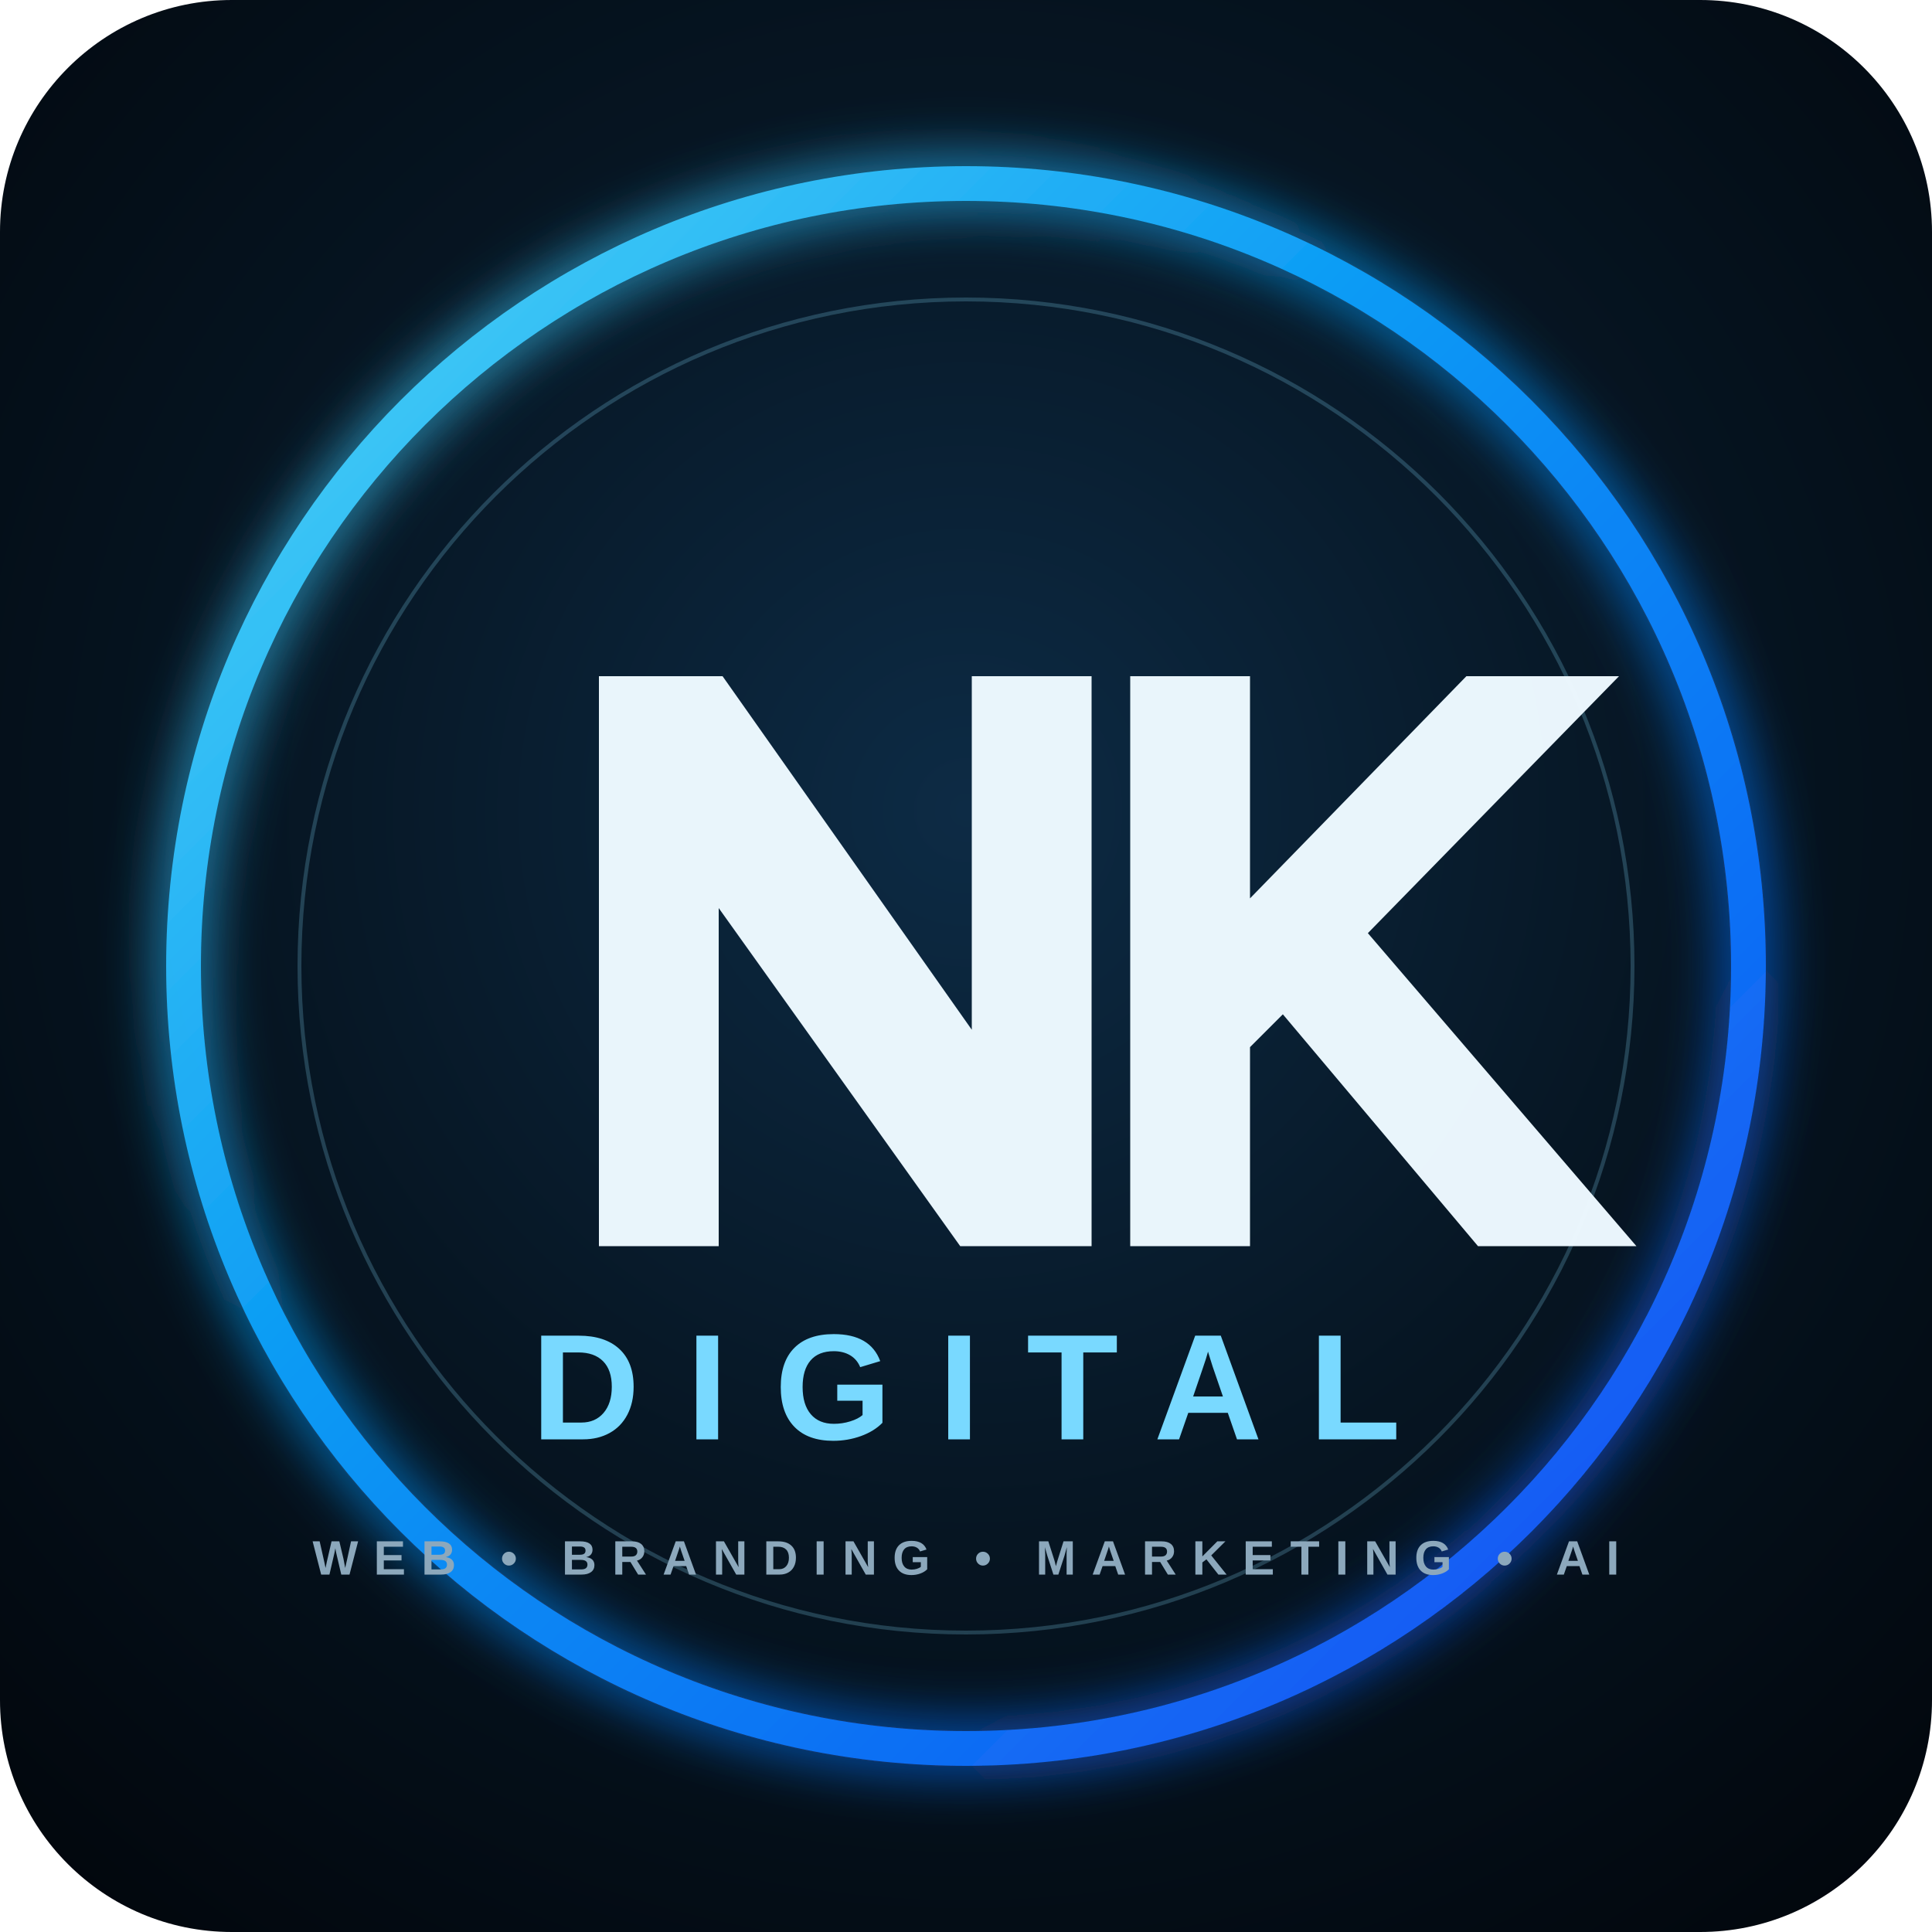
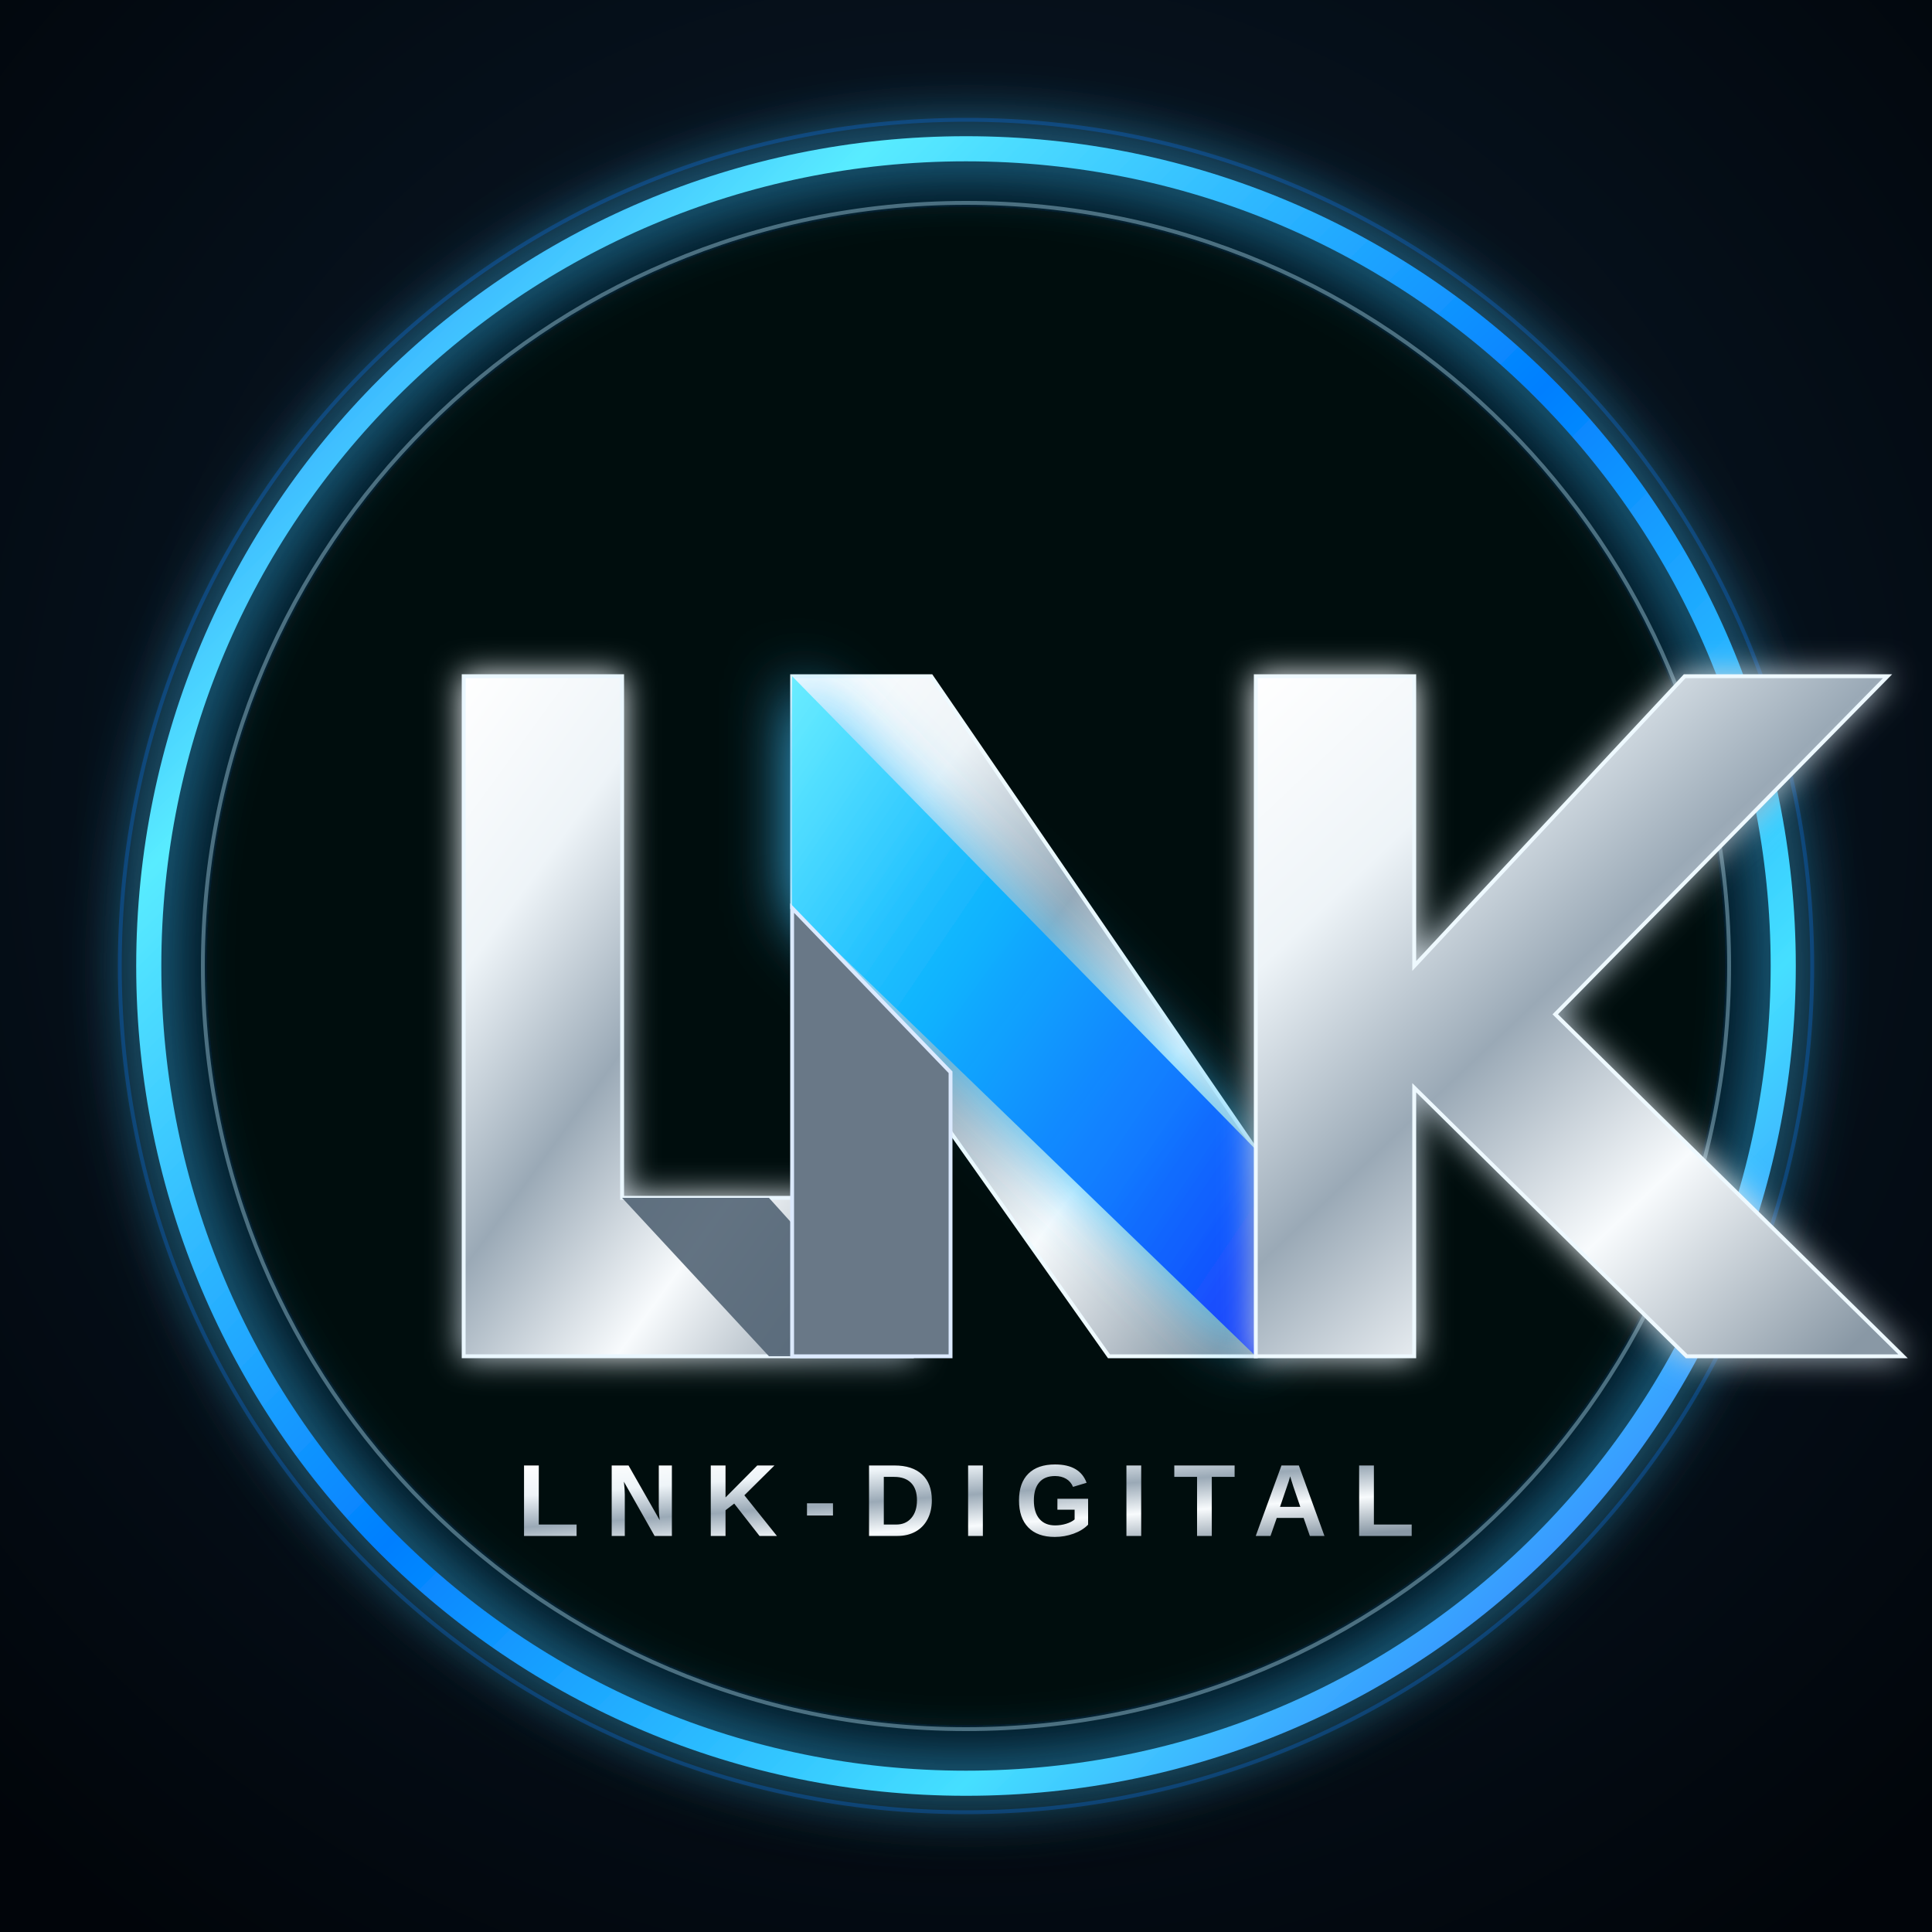
<svg xmlns="http://www.w3.org/2000/svg" viewBox="0 0 1000 1000" role="img" aria-labelledby="title desc">
  <defs>
    <radialGradient id="bg" cx="50%" cy="42%" r="72%">
-       <stop offset="0" stop-color="#0d2b45" />
-       <stop offset="0.52" stop-color="#061522" />
-       <stop offset="1" stop-color="#02070d" />
+       <stop offset="0" stop-color="#10283d" />
+       <stop offset="0.46" stop-color="#07131f" />
+       <stop offset="1" stop-color="#01050a" />
    </radialGradient>
+     <linearGradient id="silver" x1="0" y1="0" x2="0.9" y2="1">
+       <stop offset="0" stop-color="#ffffff" />
+       <stop offset="0.24" stop-color="#eef4f8" />
+       <stop offset="0.48" stop-color="#9aa9b6" />
+       <stop offset="0.72" stop-color="#f8fbfd" />
+       <stop offset="1" stop-color="#8998a5" />
+     </linearGradient>
    <linearGradient id="blue" x1="0" y1="0" x2="1" y2="1">
-       <stop offset="0" stop-color="#58e5ff" />
-       <stop offset="0.42" stop-color="#0aa0ff" />
-       <stop offset="1" stop-color="#174cff" />
+       <stop offset="0" stop-color="#68edff" />
+       <stop offset="0.38" stop-color="#0cb4ff" />
+       <stop offset="0.72" stop-color="#0876ff" />
+       <stop offset="1" stop-color="#183cff" />
    </linearGradient>
-     <filter id="glow" x="-40%" y="-40%" width="180%" height="180%">
-       <feGaussianBlur stdDeviation="15" result="blur" />
+     <linearGradient id="rim" x1="0" y1="0" x2="1" y2="1">
+       <stop offset="0" stop-color="#0b65ff" />
+       <stop offset="0.22" stop-color="#59ecff" />
+       <stop offset="0.50" stop-color="#007fff" />
+       <stop offset="0.75" stop-color="#45dfff" />
+       <stop offset="1" stop-color="#2440ff" />
+     </linearGradient>
+     <filter id="blueGlow" x="-50%" y="-50%" width="200%" height="200%">
+       <feGaussianBlur stdDeviation="16" result="b" />
+       <feColorMatrix in="b" type="matrix" values="0 0 0 0 0.05  0 0 0 0 0.55  0 0 0 0 1  0 0 0 1 0" result="c" />
      <feMerge>
-         <feMergeNode in="blur" />
+         <feMergeNode in="c" />
        <feMergeNode in="SourceGraphic" />
      </feMerge>
    </filter>
+     <filter id="softGlow" x="-40%" y="-40%" width="180%" height="180%">
+       <feGaussianBlur stdDeviation="8" result="b" />
+       <feMerge>
+         <feMergeNode in="b" />
+         <feMergeNode in="SourceGraphic" />
+       </feMerge>
+     </filter>
+     <filter id="shadow" x="-30%" y="-30%" width="160%" height="160%">
+       <feDropShadow dx="0" dy="18" stdDeviation="18" flood-color="#000000" flood-opacity="0.72" />
+     </filter>
  </defs>
-   <rect width="1000" height="1000" rx="120" fill="url(#bg)" />
-   <circle cx="500" cy="500" r="405" fill="none" stroke="url(#blue)" stroke-width="18" opacity="0.95" filter="url(#glow)" />
-   <circle cx="500" cy="500" r="345" fill="none" stroke="#87ddff" stroke-width="2" opacity="0.22" />
-   <path d="M310 350v295h62V470l125 175h68V350h-62v183L374 350z" fill="#eef9ff" opacity="0.98" />
-   <path d="M585 350h62v115l112-115h79L708 483l139 162h-82L664 525l-17 17v103h-62z" fill="#eef9ff" opacity="0.98" />
-   <text x="500" y="745" text-anchor="middle" font-family="Arial,Helvetica,sans-serif" font-size="78" font-weight="800" fill="#79d9ff" letter-spacing="24">DIGITAL</text>
-   <text x="500" y="815" text-anchor="middle" font-family="Arial,Helvetica,sans-serif" font-size="25" font-weight="700" fill="#8ca8bc" letter-spacing="8">WEB • BRANDING • MARKETING • AI</text>
+   <rect width="1000" height="1000" fill="url(#bg)" />
+   <circle cx="500" cy="500" r="410" fill="#02080e" stroke="#061523" stroke-width="34" filter="url(#shadow)" />
+   <circle cx="500" cy="500" r="423" fill="none" stroke="url(#rim)" stroke-width="13" filter="url(#blueGlow)" />
+   <circle cx="500" cy="500" r="395" fill="none" stroke="#bfeeff" stroke-opacity="0.38" stroke-width="2" />
+   <circle cx="500" cy="500" r="438" fill="none" stroke="#087cff" stroke-opacity="0.28" stroke-width="2" />
+   <path d="M240 350h82v270h150v82H240z" fill="url(#silver)" stroke="#eaf7ff" stroke-width="2" filter="url(#softGlow)" />
+   <path d="M322 620l76 82h74l-74-82z" fill="#526474" opacity="0.9" />
+   <path d="M410 350h72l168 245v107h-76L410 470z" fill="url(#silver)" stroke="#effaff" stroke-width="2" />
+   <path d="M410 350l240 245v107L410 470z" fill="url(#blue)" filter="url(#blueGlow)" opacity="0.98" />
+   <path d="M410 470v232h82V555z" fill="#697887" stroke="#dceaff" stroke-width="2" />
+   <path d="M650 350h82v150l140-150h105L805 525l180 177H873L732 563v139h-82z" fill="url(#silver)" stroke="#eef9ff" stroke-width="2" filter="url(#softGlow)" />
+   <line x1="240" y1="770" x2="325" y2="770" stroke="#42dfff" stroke-width="6" stroke-linecap="round" filter="url(#blueGlow)" />
+   <line x1="675" y1="770" x2="760" y2="770" stroke="#42dfff" stroke-width="6" stroke-linecap="round" filter="url(#blueGlow)" />
+   <text x="500" y="795" text-anchor="middle" font-family="Arial,Helvetica,sans-serif" font-size="53" font-weight="700" fill="url(#silver)" letter-spacing="13">LNK-DIGITAL</text>
</svg>
